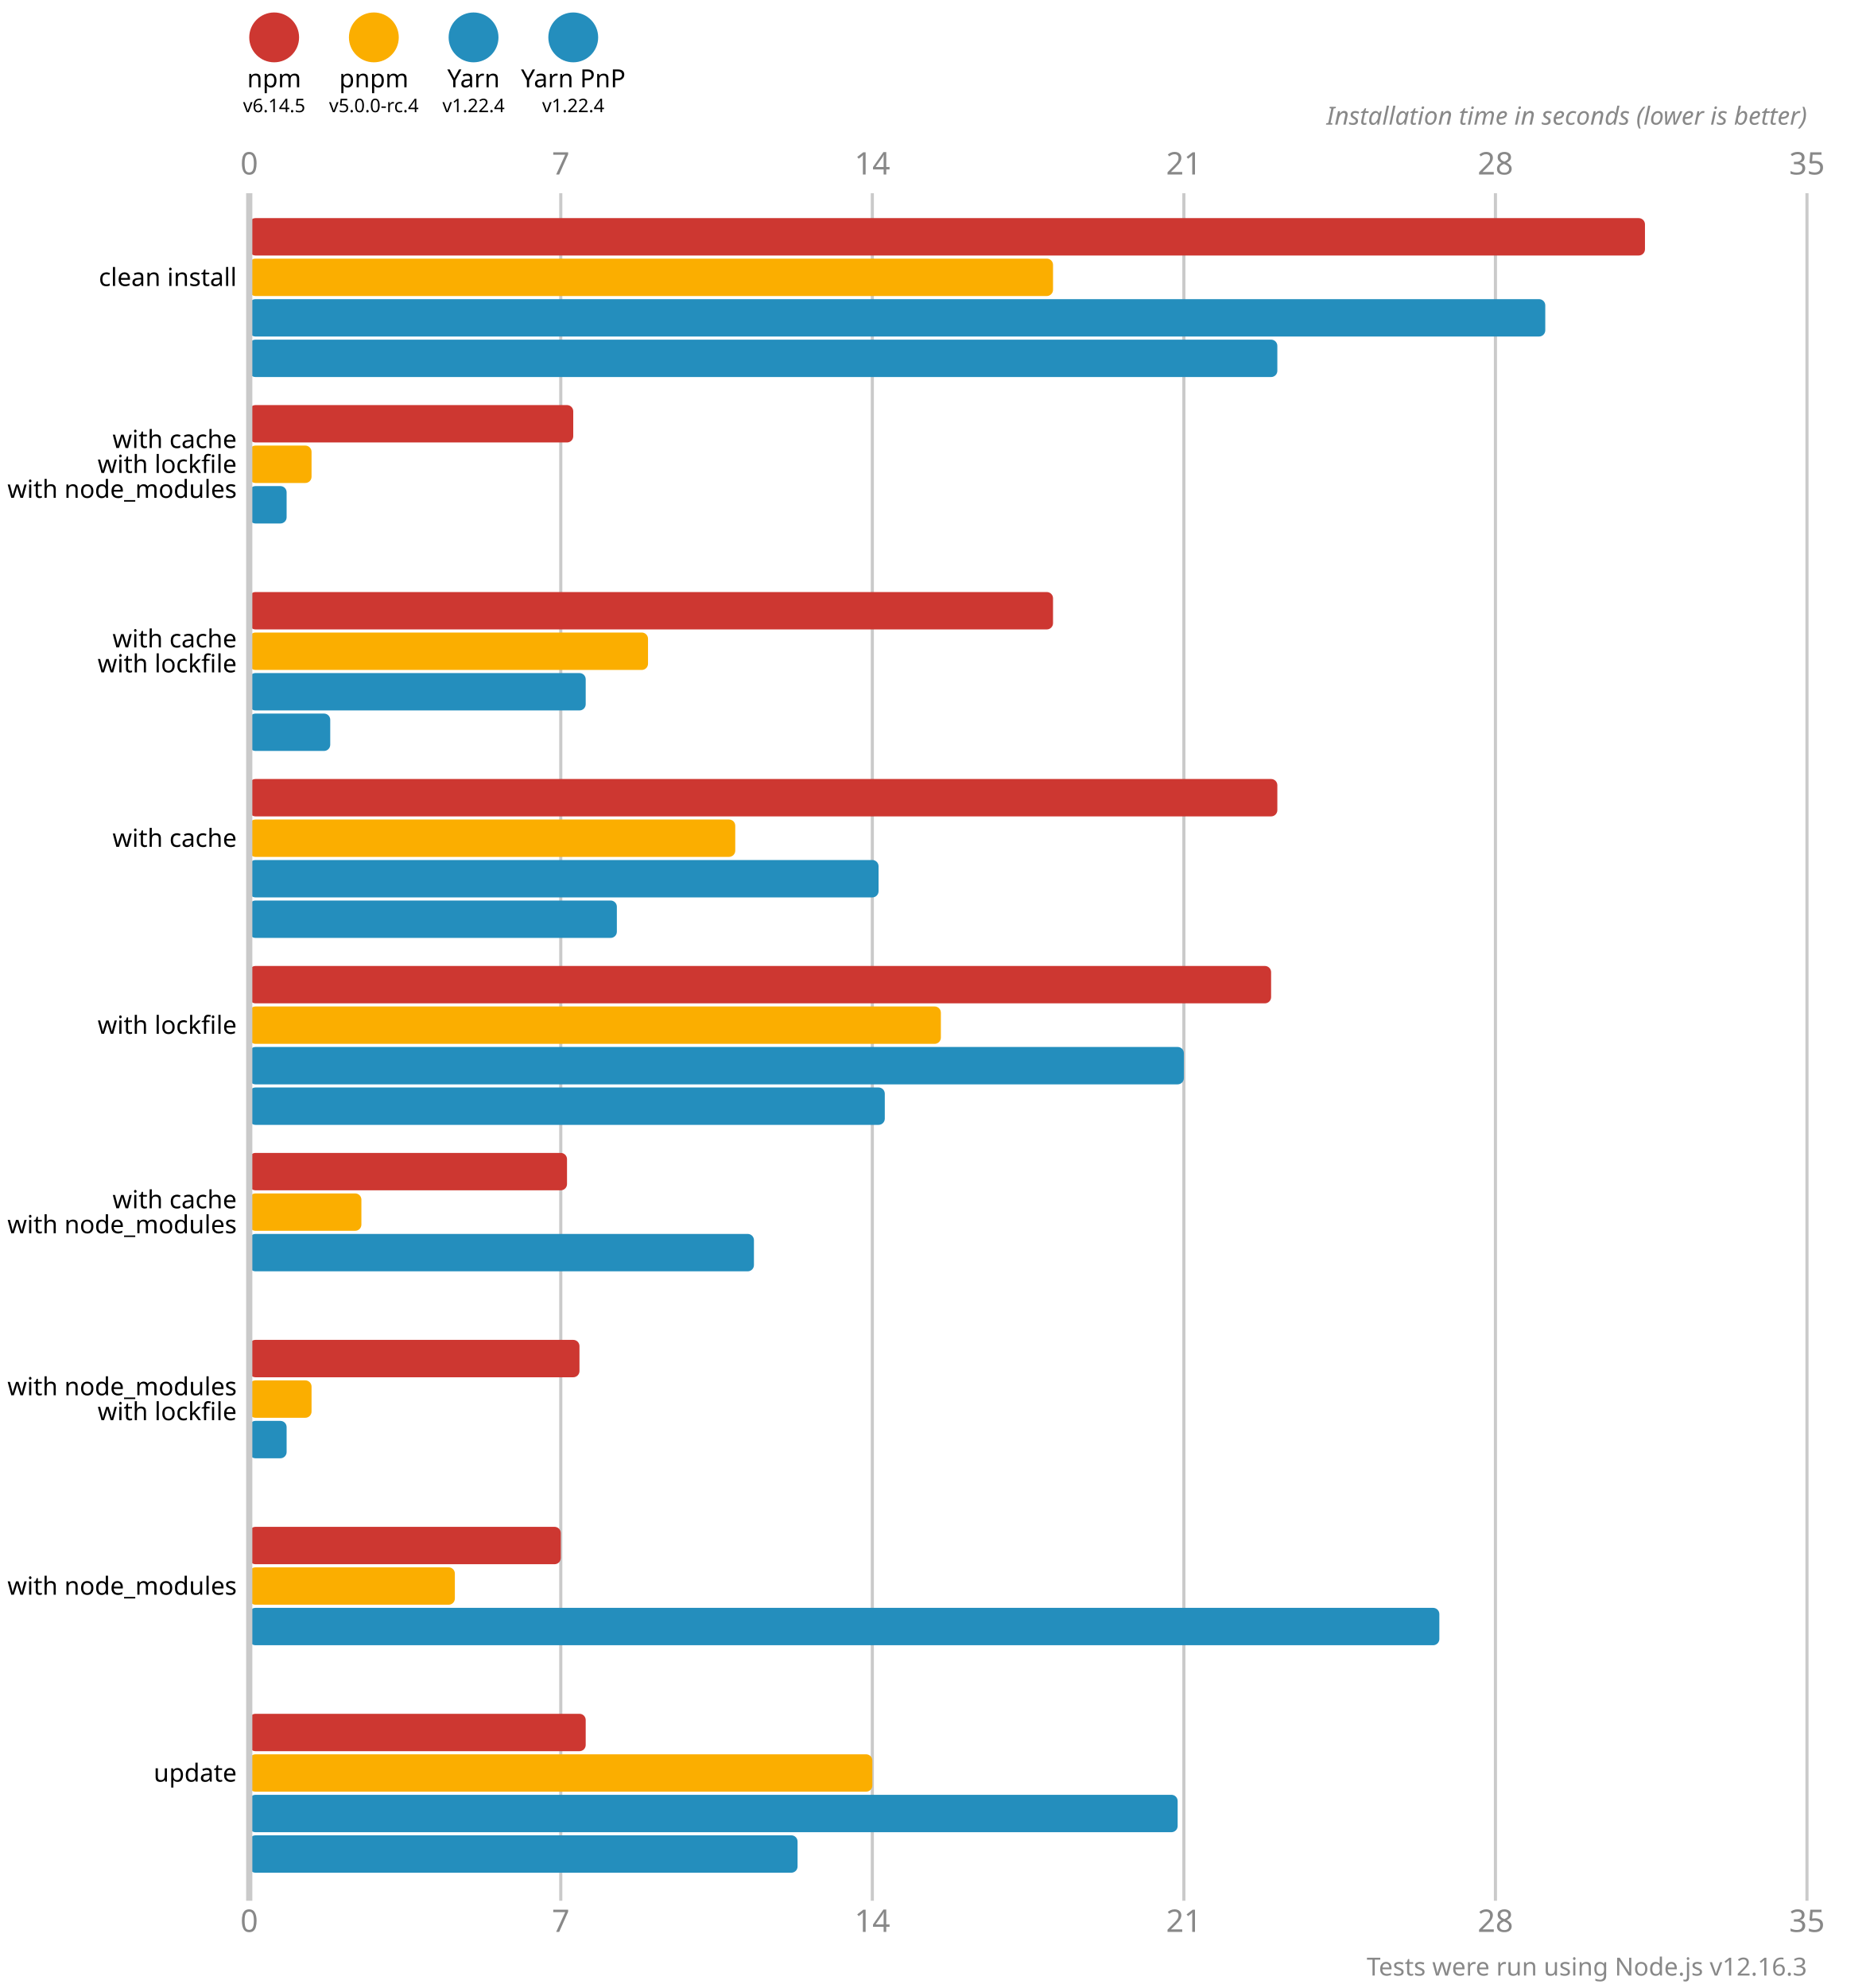
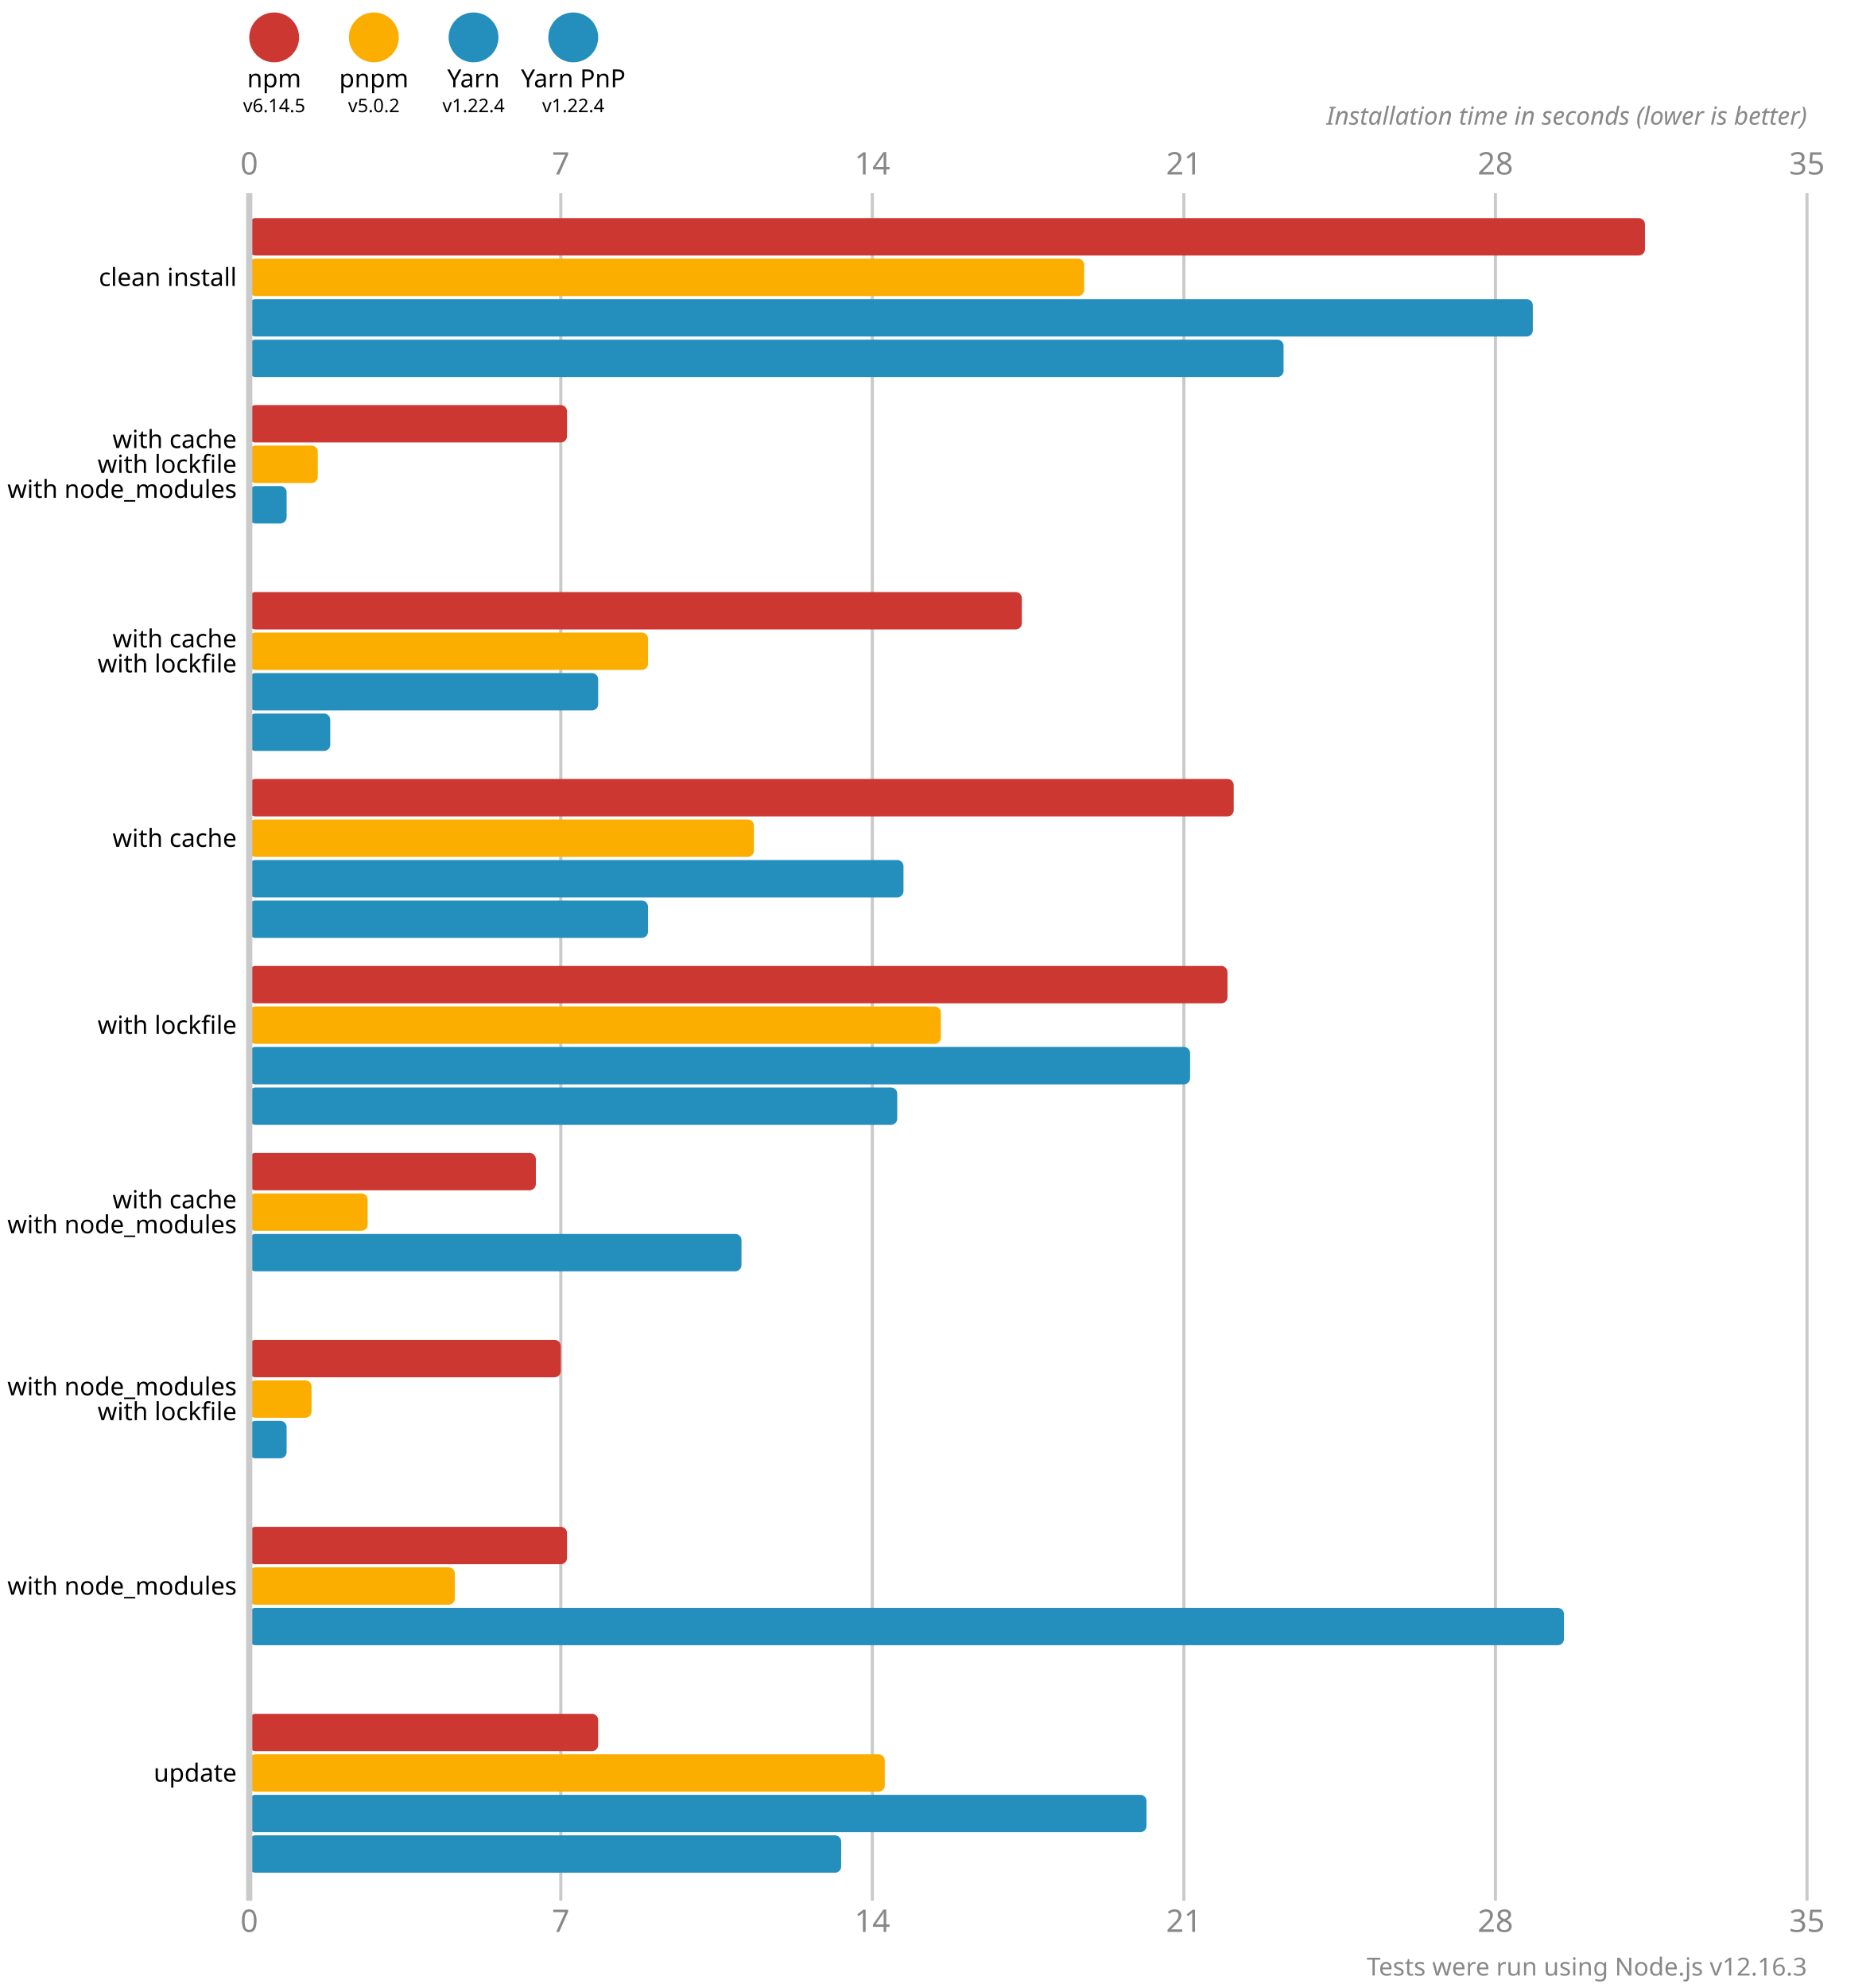
<svg xmlns="http://www.w3.org/2000/svg" version="1.1" viewBox="0 0 300 319">
  <style>
    .font { font-family: sans-serif; }
    .s3 { font-size: 3px; }
    .s4 { font-size: 4px; }
    .s5 { font-size: 5px; }
    .line { stroke: #cacaca; }
    .width { stroke-width: 0.5; }
    .text { fill: #888; }
  </style>
  <circle cx="44" cy="6" r="4" fill="#cd3731" />
  <text x="44" y="14" class="font s4" text-anchor="middle">npm</text>
  <text x="44" y="18" class="font s3" text-anchor="middle">v6.14.5</text>
  <circle cx="60" cy="6" r="4" fill="#fbae00" />
  <text x="60" y="14" class="font s4" text-anchor="middle">pnpm</text>
-   <text x="60" y="18" class="font s3" text-anchor="middle">v5.0.0-rc.4</text>
+   <text x="60" y="18" class="font s3" text-anchor="middle">v5.0.2</text>
  <circle cx="76" cy="6" r="4" fill="#248ebd" />
  <text x="76" y="14" class="font s4" text-anchor="middle">Yarn</text>
  <text x="76" y="18" class="font s3" text-anchor="middle">v1.22.4</text>
  <circle cx="92" cy="6" r="4" fill="#248ebd" />
  <text x="92" y="14" class="font s4" text-anchor="middle">Yarn PnP</text>
  <text x="92" y="18" class="font s3" text-anchor="middle">v1.22.4</text>
  <text x="40" y="28" class="font s5 text" text-anchor="middle">0</text>
  <text x="40" y="310" class="font s5 text" text-anchor="middle">0</text>
  <line x1="90" y1="31" x2="90" y2="305" class="line width" />
  <text x="90" y="28" class="font s5 text" text-anchor="middle">7</text>
  <text x="90" y="310" class="font s5 text" text-anchor="middle">7</text>
  <line x1="140" y1="31" x2="140" y2="305" class="line width" />
  <text x="140" y="28" class="font s5 text" text-anchor="middle">14</text>
  <text x="140" y="310" class="font s5 text" text-anchor="middle">14</text>
  <line x1="190" y1="31" x2="190" y2="305" class="line width" />
  <text x="190" y="28" class="font s5 text" text-anchor="middle">21</text>
  <text x="190" y="310" class="font s5 text" text-anchor="middle">21</text>
  <line x1="240" y1="31" x2="240" y2="305" class="line width" />
  <text x="240" y="28" class="font s5 text" text-anchor="middle">28</text>
  <text x="240" y="310" class="font s5 text" text-anchor="middle">28</text>
  <line x1="290" y1="31" x2="290" y2="305" class="line width" />
  <text x="290" y="28" class="font s5 text" text-anchor="middle">35</text>
  <text x="290" y="310" class="font s5 text" text-anchor="middle">35</text>
  <text x="290" y="20" class="font s4 text" font-style="italic" text-anchor="end">Installation time in seconds (lower is better)</text>
  <rect x="40" y="35" width="224" height="6" fill="#cd3731" rx="1" ry="1" />
-   <rect x="40" y="41.5" width="129" height="6" fill="#fbae00" rx="1" ry="1" />
-   <rect x="40" y="48" width="208" height="6" fill="#248ebd" rx="1" ry="1" />
-   <rect x="40" y="54.5" width="165" height="6" fill="#248ebd" rx="1" ry="1" />
-   <rect x="40" y="65" width="52" height="6" fill="#cd3731" rx="1" ry="1" />
-   <rect x="40" y="71.5" width="10" height="6" fill="#fbae00" rx="1" ry="1" />
+   <rect x="40" y="41.5" width="134" height="6" fill="#fbae00" rx="1" ry="1" />
+   <rect x="40" y="48" width="206" height="6" fill="#248ebd" rx="1" ry="1" />
+   <rect x="40" y="54.5" width="166" height="6" fill="#248ebd" rx="1" ry="1" />
+   <rect x="40" y="65" width="51" height="6" fill="#cd3731" rx="1" ry="1" />
+   <rect x="40" y="71.5" width="11" height="6" fill="#fbae00" rx="1" ry="1" />
  <rect x="40" y="78" width="6" height="6" fill="#248ebd" rx="1" ry="1" />
  <rect x="40" y="84.5" width="0" height="6" fill="#248ebd" rx="1" ry="1" />
-   <rect x="40" y="95" width="129" height="6" fill="#cd3731" rx="1" ry="1" />
+   <rect x="40" y="95" width="124" height="6" fill="#cd3731" rx="1" ry="1" />
  <rect x="40" y="101.5" width="64" height="6" fill="#fbae00" rx="1" ry="1" />
-   <rect x="40" y="108" width="54" height="6" fill="#248ebd" rx="1" ry="1" />
+   <rect x="40" y="108" width="56" height="6" fill="#248ebd" rx="1" ry="1" />
  <rect x="40" y="114.5" width="13" height="6" fill="#248ebd" rx="1" ry="1" />
-   <rect x="40" y="125" width="165" height="6" fill="#cd3731" rx="1" ry="1" />
-   <rect x="40" y="131.5" width="78" height="6" fill="#fbae00" rx="1" ry="1" />
-   <rect x="40" y="138" width="101" height="6" fill="#248ebd" rx="1" ry="1" />
-   <rect x="40" y="144.5" width="59" height="6" fill="#248ebd" rx="1" ry="1" />
-   <rect x="40" y="155" width="164" height="6" fill="#cd3731" rx="1" ry="1" />
+   <rect x="40" y="125" width="158" height="6" fill="#cd3731" rx="1" ry="1" />
+   <rect x="40" y="131.5" width="81" height="6" fill="#fbae00" rx="1" ry="1" />
+   <rect x="40" y="138" width="105" height="6" fill="#248ebd" rx="1" ry="1" />
+   <rect x="40" y="144.5" width="64" height="6" fill="#248ebd" rx="1" ry="1" />
+   <rect x="40" y="155" width="157" height="6" fill="#cd3731" rx="1" ry="1" />
  <rect x="40" y="161.5" width="111" height="6" fill="#fbae00" rx="1" ry="1" />
-   <rect x="40" y="168" width="150" height="6" fill="#248ebd" rx="1" ry="1" />
-   <rect x="40" y="174.5" width="102" height="6" fill="#248ebd" rx="1" ry="1" />
-   <rect x="40" y="185" width="51" height="6" fill="#cd3731" rx="1" ry="1" />
-   <rect x="40" y="191.5" width="18" height="6" fill="#fbae00" rx="1" ry="1" />
-   <rect x="40" y="198" width="81" height="6" fill="#248ebd" rx="1" ry="1" />
+   <rect x="40" y="168" width="151" height="6" fill="#248ebd" rx="1" ry="1" />
+   <rect x="40" y="174.5" width="104" height="6" fill="#248ebd" rx="1" ry="1" />
+   <rect x="40" y="185" width="46" height="6" fill="#cd3731" rx="1" ry="1" />
+   <rect x="40" y="191.5" width="19" height="6" fill="#fbae00" rx="1" ry="1" />
+   <rect x="40" y="198" width="79" height="6" fill="#248ebd" rx="1" ry="1" />
  <rect x="40" y="204.5" width="0" height="6" fill="#248ebd" rx="1" ry="1" />
-   <rect x="40" y="215" width="53" height="6" fill="#cd3731" rx="1" ry="1" />
+   <rect x="40" y="215" width="50" height="6" fill="#cd3731" rx="1" ry="1" />
  <rect x="40" y="221.5" width="10" height="6" fill="#fbae00" rx="1" ry="1" />
  <rect x="40" y="228" width="6" height="6" fill="#248ebd" rx="1" ry="1" />
  <rect x="40" y="234.5" width="0" height="6" fill="#248ebd" rx="1" ry="1" />
-   <rect x="40" y="245" width="50" height="6" fill="#cd3731" rx="1" ry="1" />
+   <rect x="40" y="245" width="51" height="6" fill="#cd3731" rx="1" ry="1" />
  <rect x="40" y="251.5" width="33" height="6" fill="#fbae00" rx="1" ry="1" />
-   <rect x="40" y="258" width="191" height="6" fill="#248ebd" rx="1" ry="1" />
+   <rect x="40" y="258" width="211" height="6" fill="#248ebd" rx="1" ry="1" />
  <rect x="40" y="264.5" width="0" height="6" fill="#248ebd" rx="1" ry="1" />
-   <rect x="40" y="275" width="54" height="6" fill="#cd3731" rx="1" ry="1" />
-   <rect x="40" y="281.5" width="100" height="6" fill="#fbae00" rx="1" ry="1" />
-   <rect x="40" y="288" width="149" height="6" fill="#248ebd" rx="1" ry="1" />
-   <rect x="40" y="294.5" width="88" height="6" fill="#248ebd" rx="1" ry="1" />
+   <rect x="40" y="275" width="56" height="6" fill="#cd3731" rx="1" ry="1" />
+   <rect x="40" y="281.5" width="102" height="6" fill="#fbae00" rx="1" ry="1" />
+   <rect x="40" y="288" width="144" height="6" fill="#248ebd" rx="1" ry="1" />
+   <rect x="40" y="294.5" width="95" height="6" fill="#248ebd" rx="1" ry="1" />
  <line x1="40" y1="31" x2="40" y2="305" class="line" />
  <text x="38" y="44.5" class="font s4" dominant-baseline="middle" text-anchor="end">clean install</text>
  <text x="38" y="70.5" class="font s4" dominant-baseline="middle" text-anchor="end">with cache</text>
  <text x="38" y="74.5" class="font s4" dominant-baseline="middle" text-anchor="end">with lockfile</text>
  <text x="38" y="78.5" class="font s4" dominant-baseline="middle" text-anchor="end">with node_modules</text>
  <text x="38" y="102.5" class="font s4" dominant-baseline="middle" text-anchor="end">with cache</text>
  <text x="38" y="106.5" class="font s4" dominant-baseline="middle" text-anchor="end">with lockfile</text>
  <text x="38" y="134.5" class="font s4" dominant-baseline="middle" text-anchor="end">with cache</text>
  <text x="38" y="164.5" class="font s4" dominant-baseline="middle" text-anchor="end">with lockfile</text>
  <text x="38" y="192.5" class="font s4" dominant-baseline="middle" text-anchor="end">with cache</text>
  <text x="38" y="196.5" class="font s4" dominant-baseline="middle" text-anchor="end">with node_modules</text>
  <text x="38" y="222.5" class="font s4" dominant-baseline="middle" text-anchor="end">with node_modules</text>
  <text x="38" y="226.5" class="font s4" dominant-baseline="middle" text-anchor="end">with lockfile</text>
  <text x="38" y="254.5" class="font s4" dominant-baseline="middle" text-anchor="end">with node_modules</text>
  <text x="38" y="284.5" class="font s4" dominant-baseline="middle" text-anchor="end">update</text>
  <text x="290" y="317" class="font s4 text" text-anchor="end">Tests were run using Node.js v12.16.3</text>
</svg>
